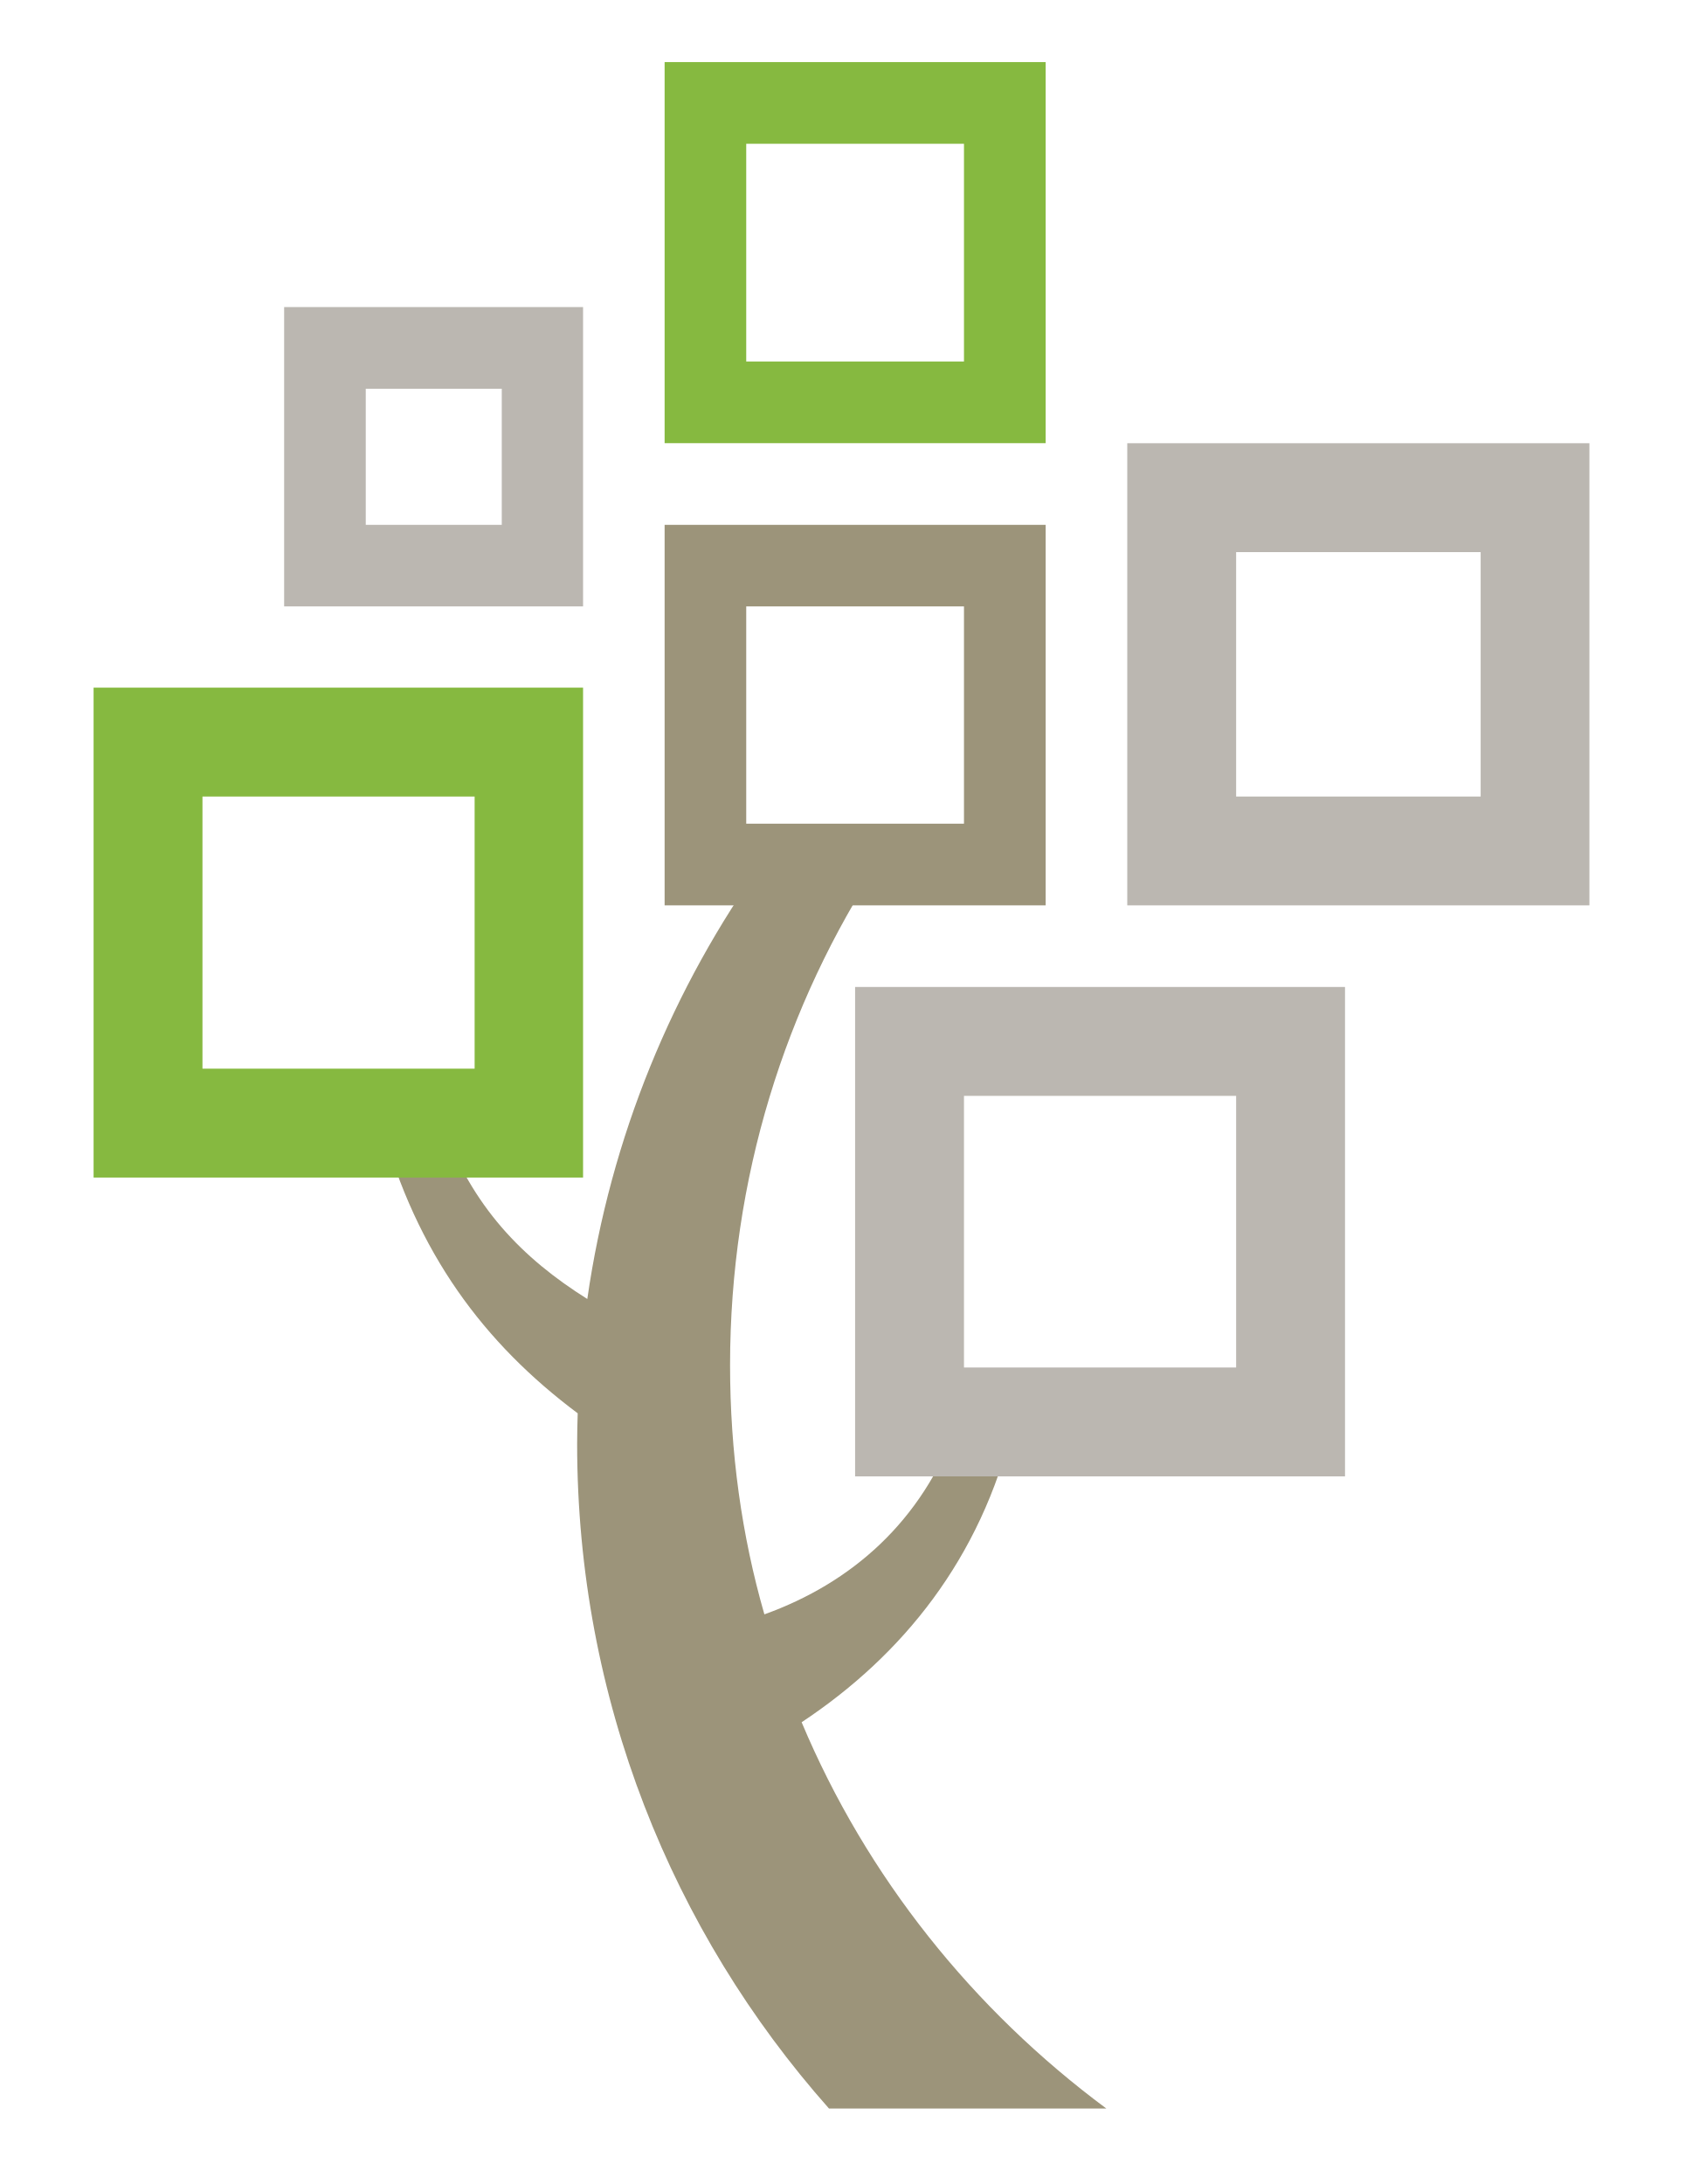
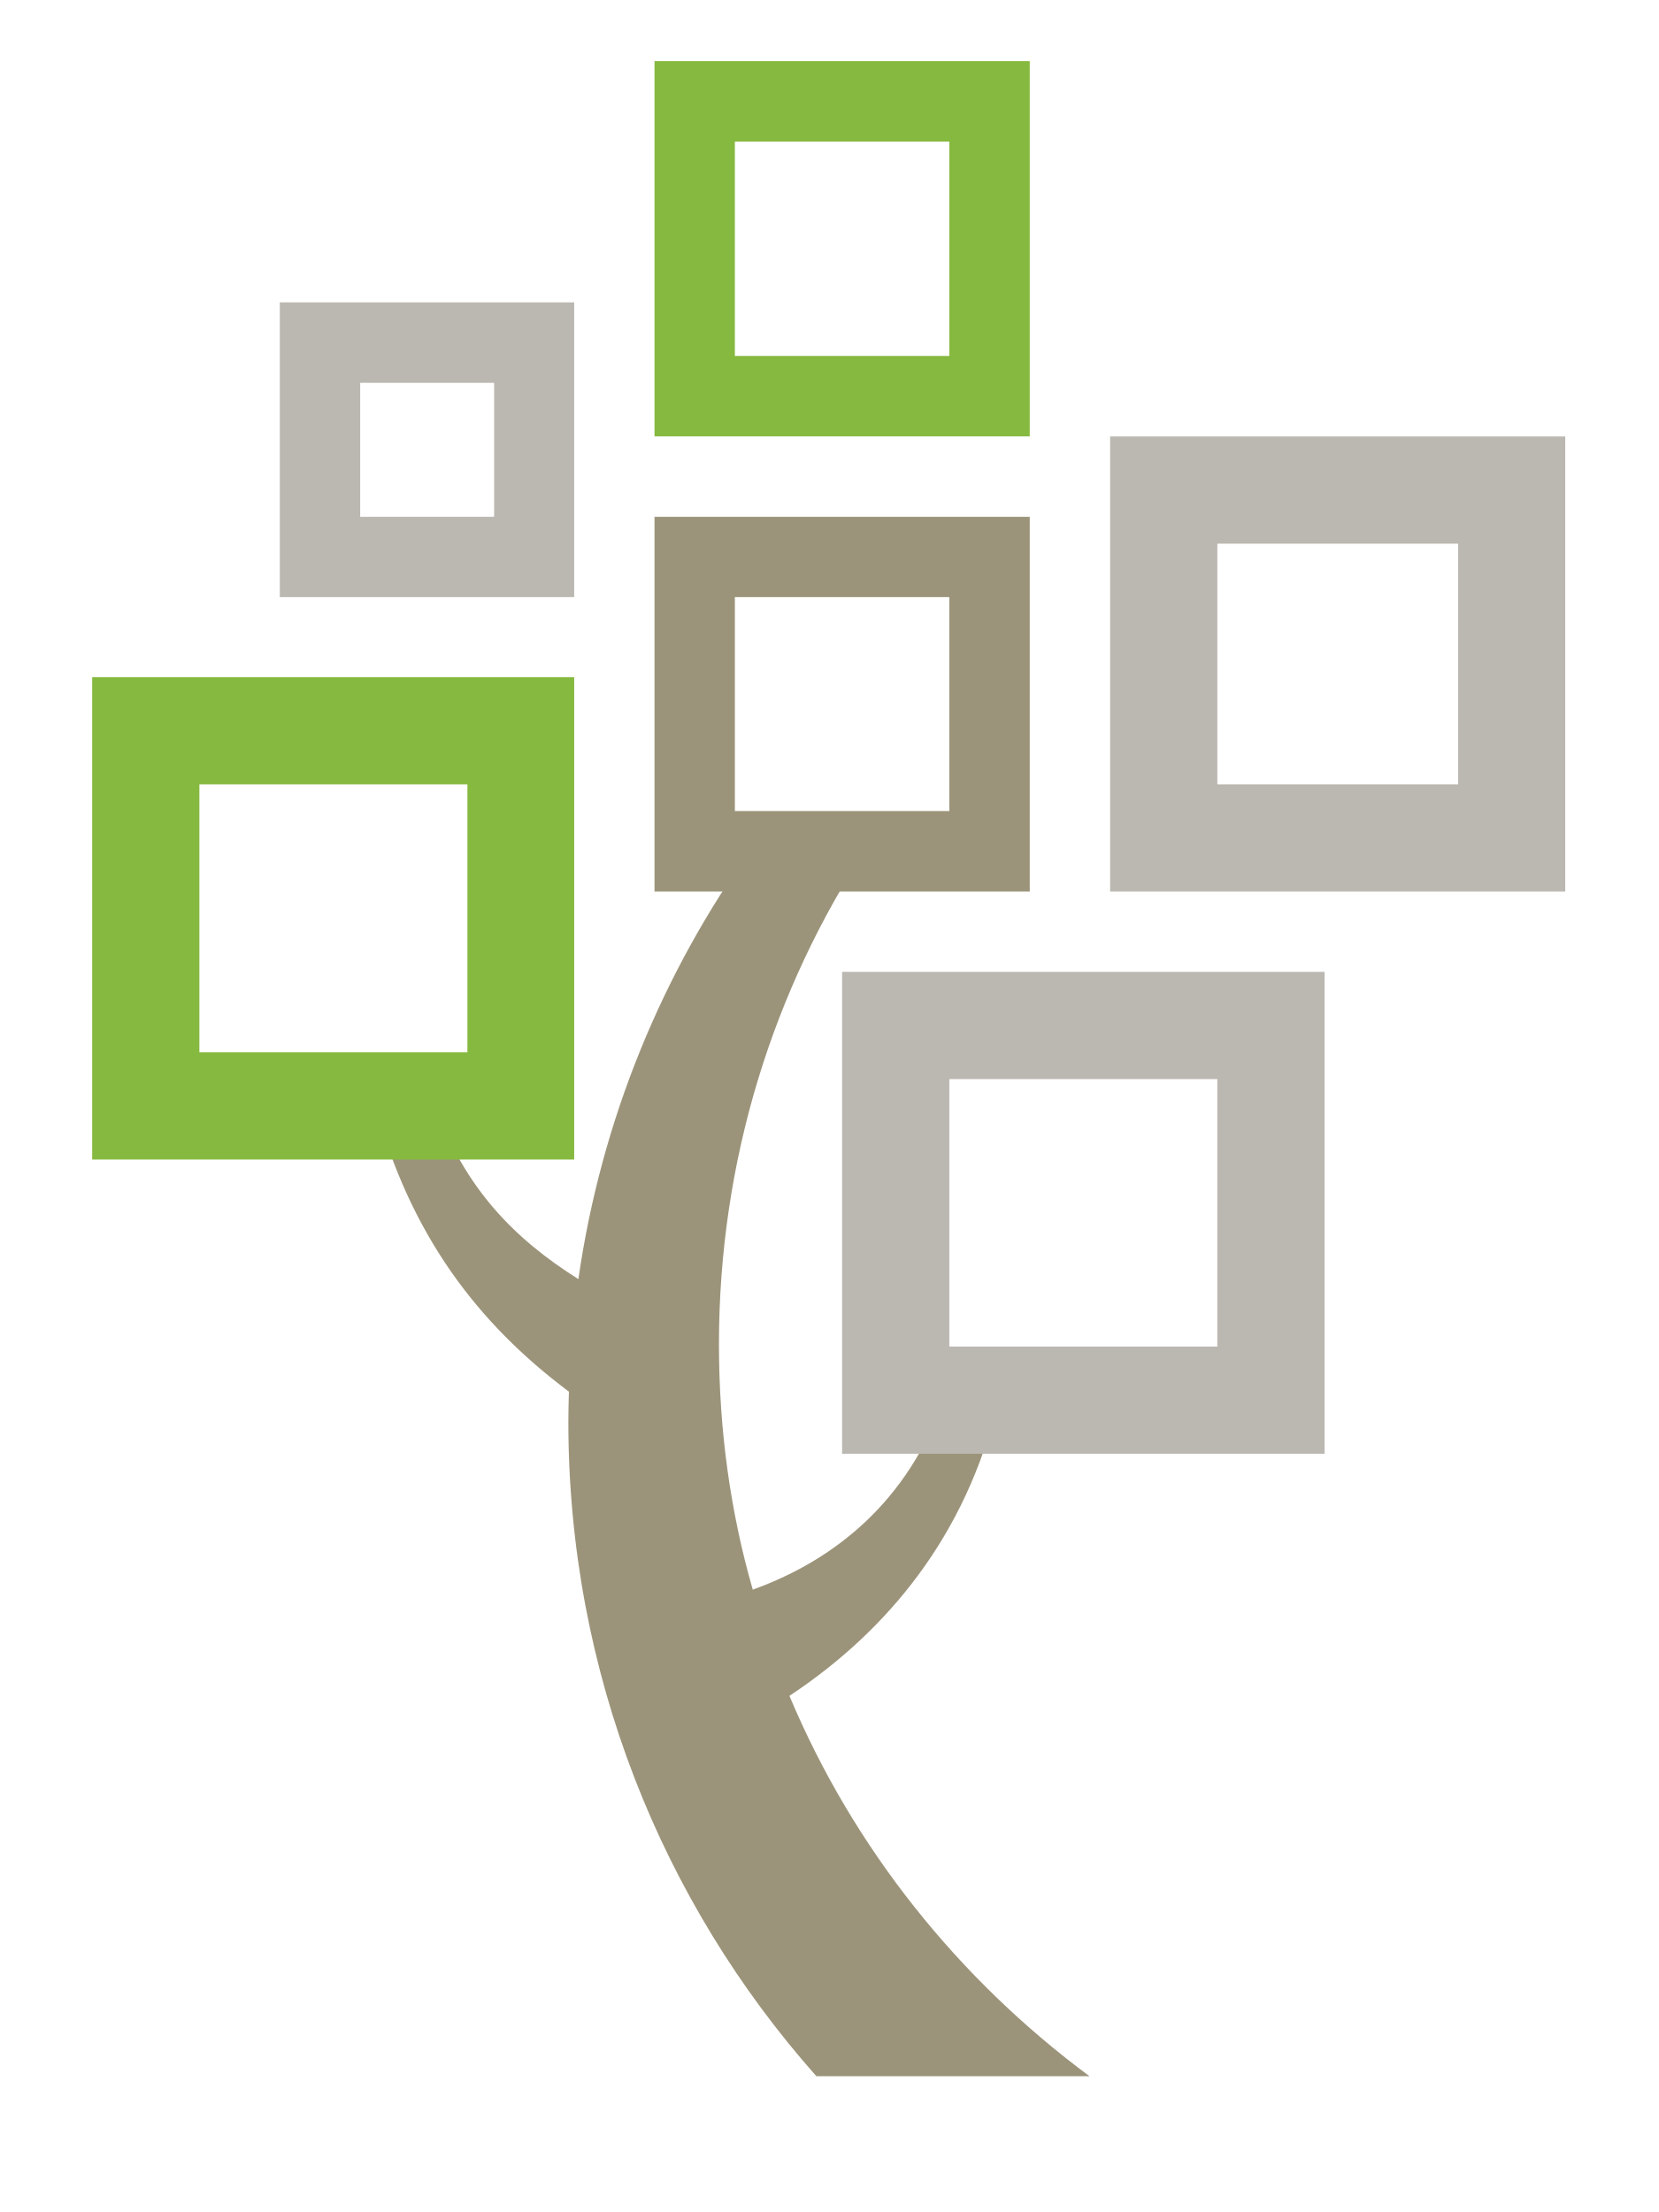
- <svg xmlns="http://www.w3.org/2000/svg" viewBox="0 0 27 35">
+ <svg xmlns="http://www.w3.org/2000/svg" viewBox="0 0 27 36">
  <path fill="none" d="M0 0h130v35H0z" />
  <path d="M12.848 27.6c1.614-1.07 2.87-2.617 3.387-4.756h-.902c-.562 1.539-1.681 2.523-3.082 3.027-.364-1.262-.55-2.604-.55-3.993 0-2.989.883-5.773 2.413-8.096H12.25c-1.467 2.041-2.463 4.437-2.837 7.035-1.037-.651-1.849-1.475-2.331-2.819h-.974c.566 2.086 1.654 3.532 3.151 4.651-.005.163-.009.326-.009.49 0 4.085 1.521 7.815 4.036 10.651h4.445c-2.137-1.585-3.841-3.709-4.883-6.19" fill="#9C947A" />
  <path d="M23.731 12.765h-3.919V8.848h3.919zm-5.664 1.744h7.407V7.103h-7.407zm1.746 7.406H15.45v-4.353h4.362v4.353zm-6.108 1.745h7.852v-7.843h-7.852z" fill="#BBB7B1" />
  <path d="M15.45 13.2h-3.49V9.718h3.49zm-4.798 1.309h6.107V8.411h-6.107z" fill="#9C947A" />
  <path d="M8.042 8.411h-2.18V6.23h2.18zM4.554 9.718h4.791V4.921H4.554z" fill="#BBB7B1" />
  <path d="M15.45 5.793h-3.49V2.304h3.49zm-4.798 1.309h6.107V.995h-6.107zM7.607 17.126H3.245v-4.361h4.362zM1.5 18.871h7.845V11.02H1.5z" fill="#86B940" />
</svg>
